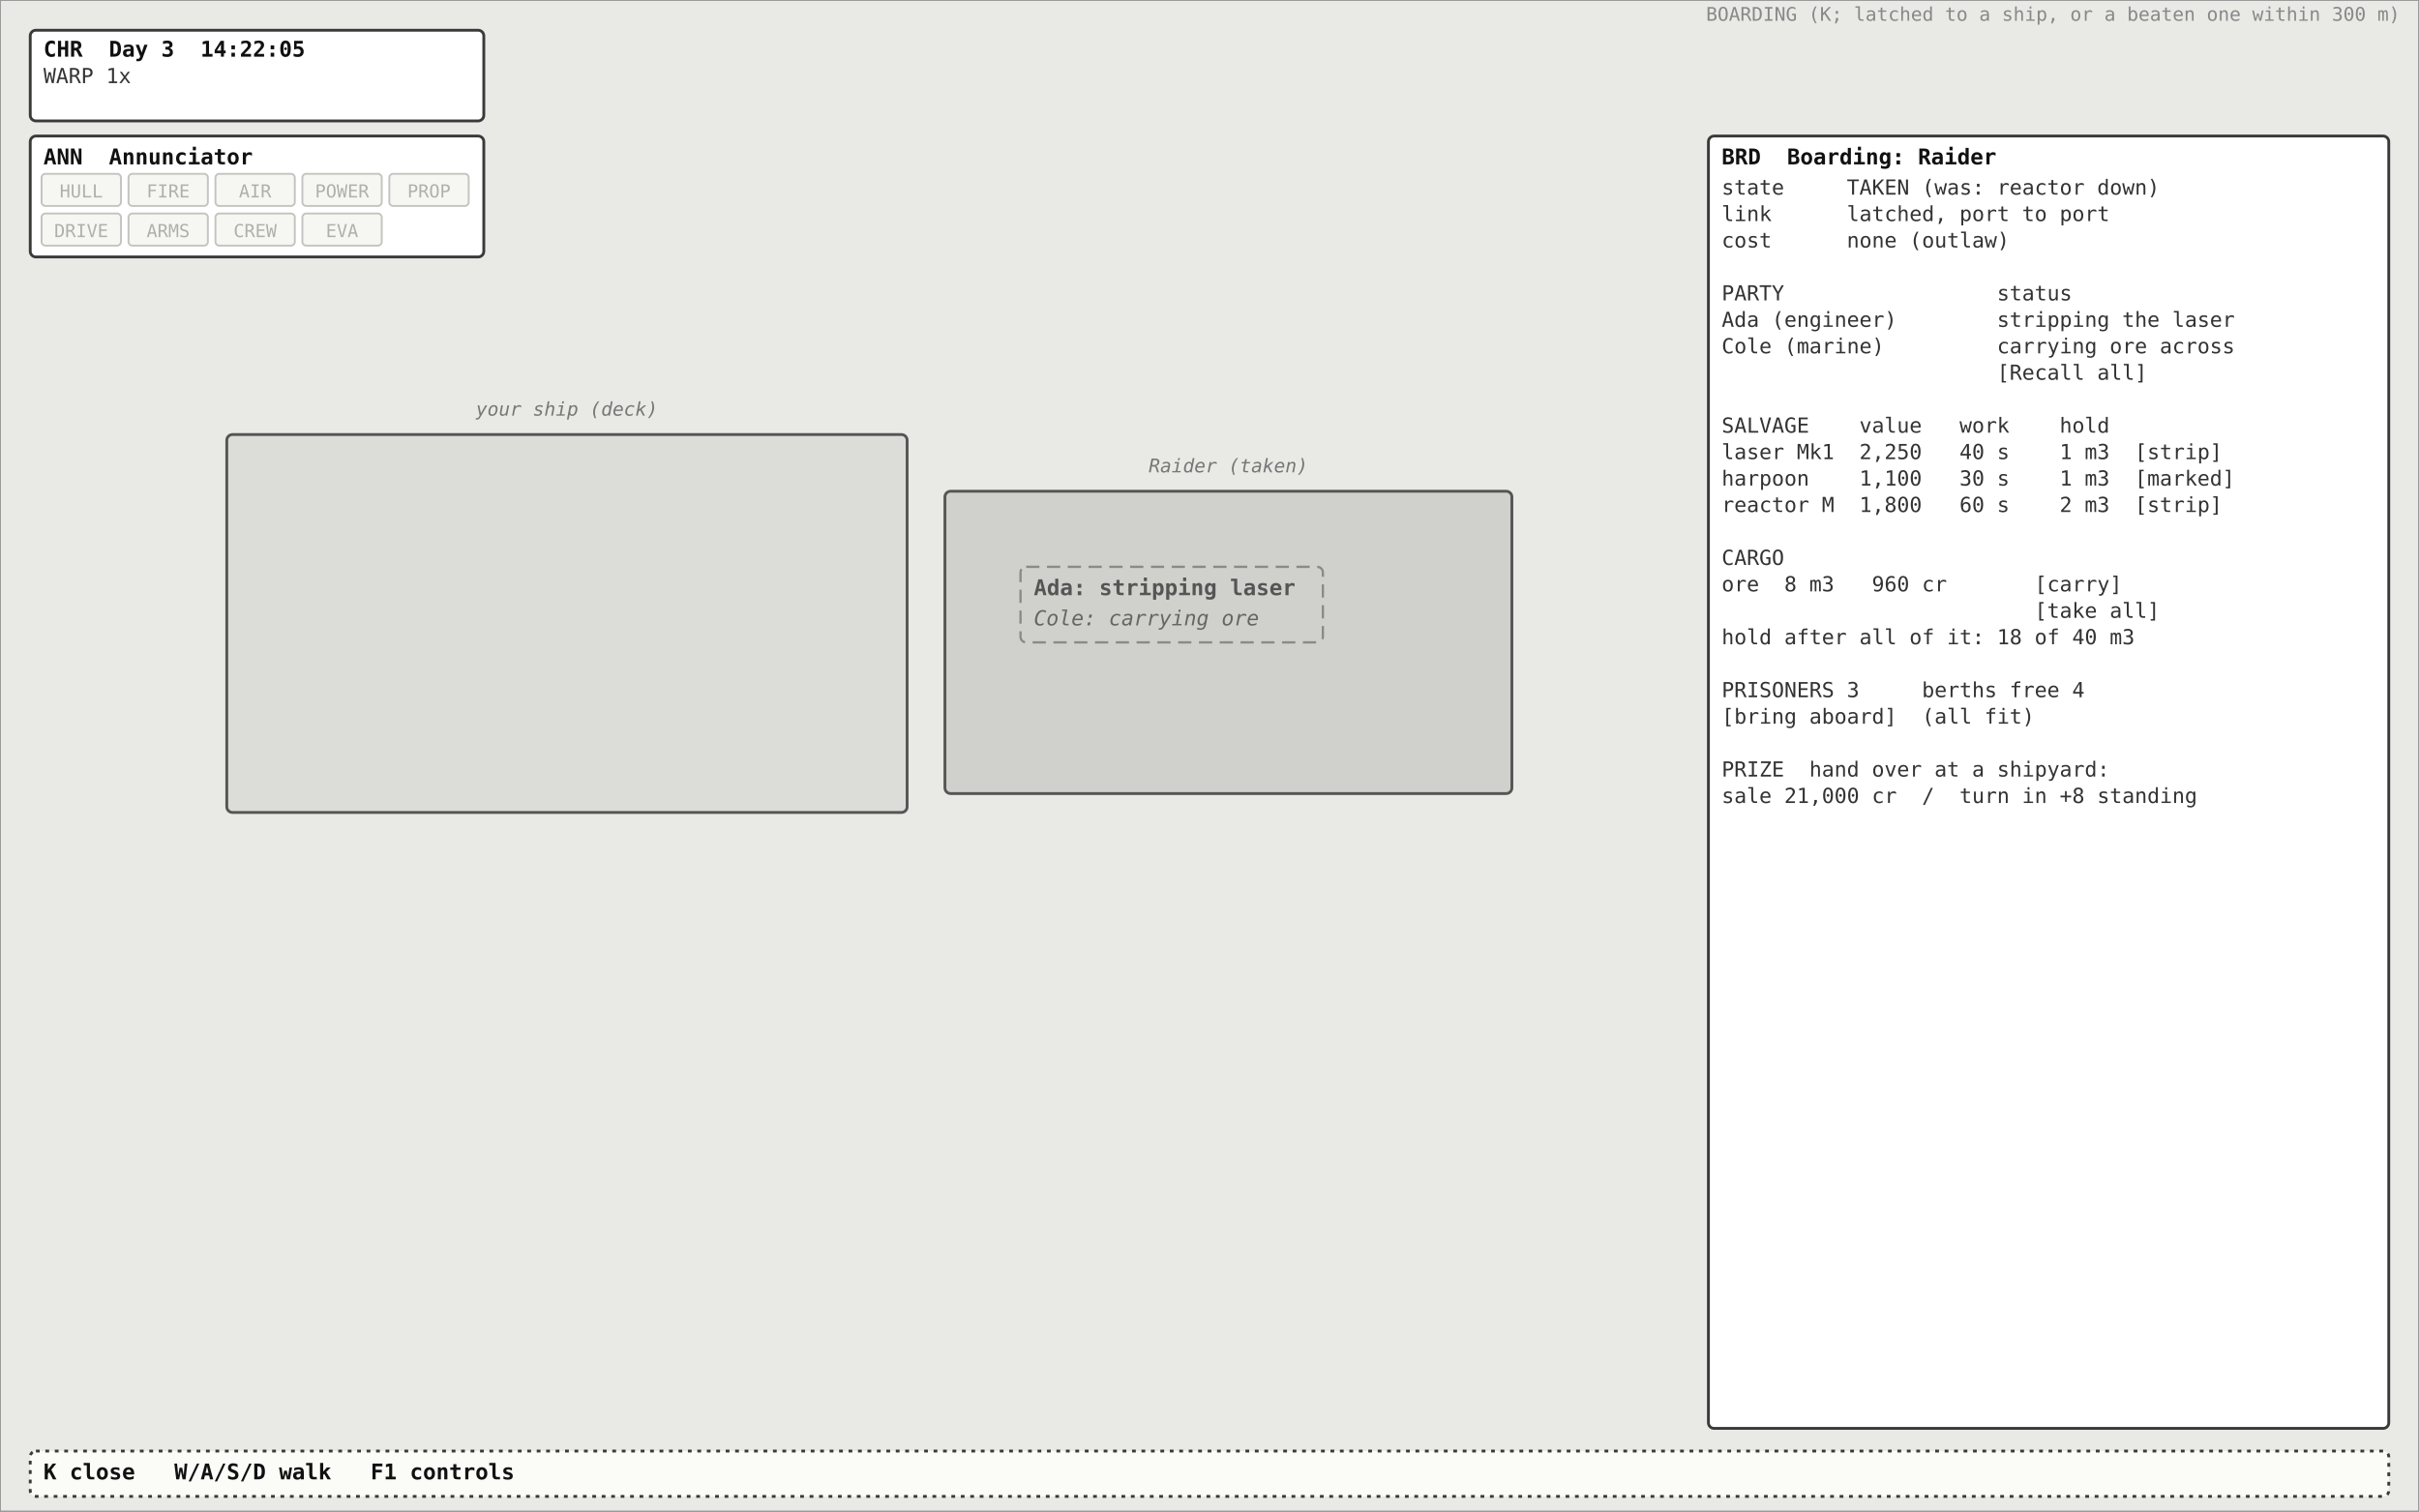
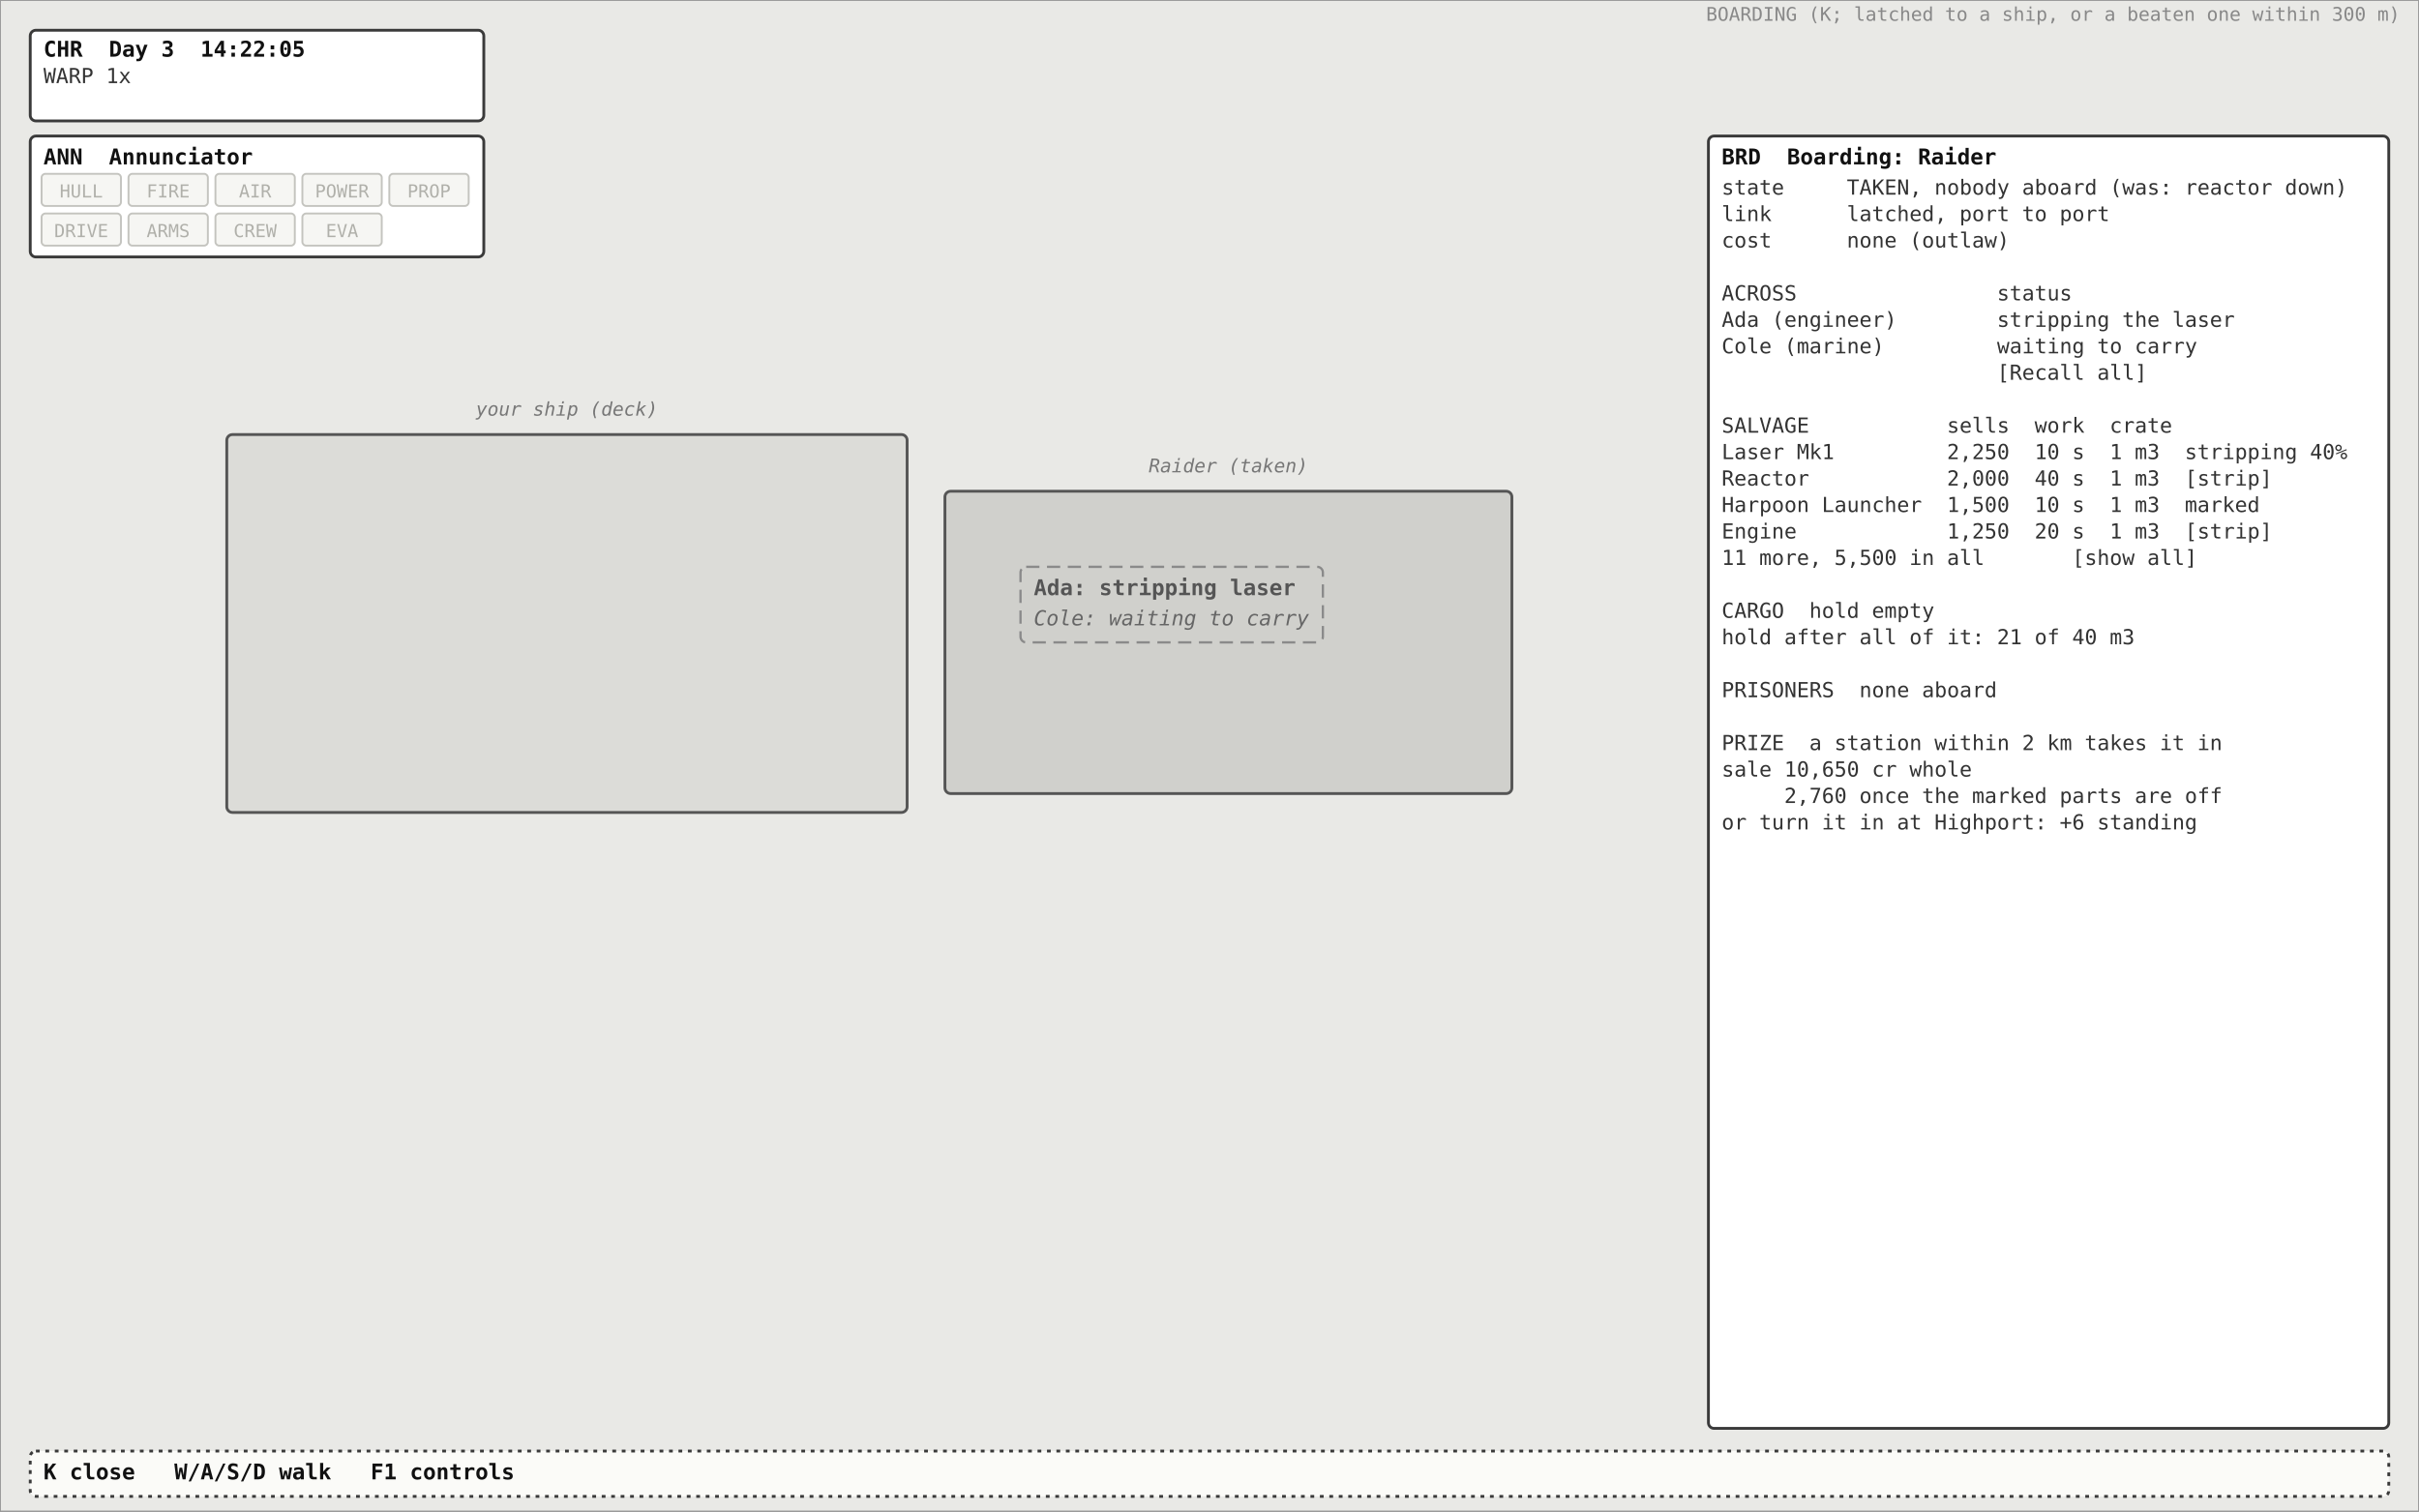
<svg xmlns="http://www.w3.org/2000/svg" width="1280" height="800" viewBox="0 0 1280 800" role="img" aria-label="Boarding panel beside the deck view">
  <rect x="0" y="0" width="1280" height="800" rx="0" fill="#e9e9e6" stroke="#9a9a9a" stroke-width="1" />
  <text x="1270" y="11" font-family="DejaVu Sans Mono, Menlo, Consolas, monospace" font-size="10" font-weight="normal" font-style="normal" fill="#888" text-anchor="end" xml:space="preserve" style="white-space:pre">BOARDING (K; latched to a ship, or a beaten one within 300 m)</text>
  <rect x="120" y="230" width="360" height="200" rx="3" fill="#dcdcd8" stroke="#555" stroke-width="1.5" />
  <text x="300" y="220" font-family="DejaVu Sans Mono, Menlo, Consolas, monospace" font-size="10" font-weight="normal" font-style="italic" fill="#777" text-anchor="middle" xml:space="preserve" style="white-space:pre">your ship (deck)</text>
  <rect x="500" y="260" width="300" height="160" rx="3" fill="#d0d0cc" stroke="#555" stroke-width="1.5" />
  <text x="650" y="250" font-family="DejaVu Sans Mono, Menlo, Consolas, monospace" font-size="10" font-weight="normal" font-style="italic" fill="#777" text-anchor="middle" xml:space="preserve" style="white-space:pre">Raider (taken)</text>
  <rect x="540" y="300" width="160" height="40" rx="3" fill="none" stroke="#8a8a8a" stroke-width="1.2" stroke-dasharray="7 4" />
  <text x="547" y="315" font-family="DejaVu Sans Mono, Menlo, Consolas, monospace" font-size="11.5" font-weight="bold" font-style="normal" fill="#555" text-anchor="start" xml:space="preserve" style="white-space:pre">Ada: stripping laser</text>
-   <text x="547" y="331" font-family="DejaVu Sans Mono, Menlo, Consolas, monospace" font-size="11" font-weight="normal" font-style="italic" fill="#666" text-anchor="start" xml:space="preserve" style="white-space:pre">Cole: carrying ore</text>
+   <text x="547" y="331" font-family="DejaVu Sans Mono, Menlo, Consolas, monospace" font-size="11" font-weight="normal" font-style="italic" fill="#666" text-anchor="start" xml:space="preserve" style="white-space:pre">Cole: waiting to carry</text>
  <rect x="16" y="16" width="240" height="48" rx="3" fill="#ffffff" stroke="#3a3a3a" stroke-width="1.5" />
  <text x="23" y="30" font-family="DejaVu Sans Mono, Menlo, Consolas, monospace" font-size="11.5" font-weight="bold" font-style="normal" fill="#111" text-anchor="start" xml:space="preserve" style="white-space:pre">CHR  Day 3  14:22:05</text>
  <text x="23" y="44" font-family="DejaVu Sans Mono, Menlo, Consolas, monospace" font-size="11" font-weight="normal" font-style="normal" fill="#333" text-anchor="start" xml:space="preserve" style="white-space:pre">WARP 1x</text>
  <rect x="16" y="72" width="240" height="64" rx="3" fill="#ffffff" stroke="#3a3a3a" stroke-width="1.5" />
  <text x="23" y="87" font-family="DejaVu Sans Mono, Menlo, Consolas, monospace" font-size="11.5" font-weight="bold" font-style="normal" fill="#111" text-anchor="start" xml:space="preserve" style="white-space:pre">ANN  Annunciator</text>
  <rect x="22" y="92" width="42" height="17" rx="2" fill="#f6f6f3" stroke="#c4c4bf" stroke-width="1" />
  <text x="43" y="104.5" font-family="DejaVu Sans Mono, Menlo, Consolas, monospace" font-size="9.5" font-weight="normal" font-style="normal" fill="#b0b0aa" text-anchor="middle" xml:space="preserve" style="white-space:pre">HULL</text>
  <rect x="68" y="92" width="42" height="17" rx="2" fill="#f6f6f3" stroke="#c4c4bf" stroke-width="1" />
  <text x="89" y="104.5" font-family="DejaVu Sans Mono, Menlo, Consolas, monospace" font-size="9.5" font-weight="normal" font-style="normal" fill="#b0b0aa" text-anchor="middle" xml:space="preserve" style="white-space:pre">FIRE</text>
  <rect x="114" y="92" width="42" height="17" rx="2" fill="#f6f6f3" stroke="#c4c4bf" stroke-width="1" />
  <text x="135" y="104.5" font-family="DejaVu Sans Mono, Menlo, Consolas, monospace" font-size="9.5" font-weight="normal" font-style="normal" fill="#b0b0aa" text-anchor="middle" xml:space="preserve" style="white-space:pre">AIR</text>
  <rect x="160" y="92" width="42" height="17" rx="2" fill="#f6f6f3" stroke="#c4c4bf" stroke-width="1" />
  <text x="181" y="104.5" font-family="DejaVu Sans Mono, Menlo, Consolas, monospace" font-size="9.5" font-weight="normal" font-style="normal" fill="#b0b0aa" text-anchor="middle" xml:space="preserve" style="white-space:pre">POWER</text>
  <rect x="206" y="92" width="42" height="17" rx="2" fill="#f6f6f3" stroke="#c4c4bf" stroke-width="1" />
  <text x="227" y="104.5" font-family="DejaVu Sans Mono, Menlo, Consolas, monospace" font-size="9.5" font-weight="normal" font-style="normal" fill="#b0b0aa" text-anchor="middle" xml:space="preserve" style="white-space:pre">PROP</text>
  <rect x="22" y="113" width="42" height="17" rx="2" fill="#f6f6f3" stroke="#c4c4bf" stroke-width="1" />
  <text x="43" y="125.5" font-family="DejaVu Sans Mono, Menlo, Consolas, monospace" font-size="9.5" font-weight="normal" font-style="normal" fill="#b0b0aa" text-anchor="middle" xml:space="preserve" style="white-space:pre">DRIVE</text>
  <rect x="68" y="113" width="42" height="17" rx="2" fill="#f6f6f3" stroke="#c4c4bf" stroke-width="1" />
  <text x="89" y="125.5" font-family="DejaVu Sans Mono, Menlo, Consolas, monospace" font-size="9.5" font-weight="normal" font-style="normal" fill="#b0b0aa" text-anchor="middle" xml:space="preserve" style="white-space:pre">ARMS</text>
  <rect x="114" y="113" width="42" height="17" rx="2" fill="#f6f6f3" stroke="#c4c4bf" stroke-width="1" />
  <text x="135" y="125.5" font-family="DejaVu Sans Mono, Menlo, Consolas, monospace" font-size="9.5" font-weight="normal" font-style="normal" fill="#b0b0aa" text-anchor="middle" xml:space="preserve" style="white-space:pre">CREW</text>
  <rect x="160" y="113" width="42" height="17" rx="2" fill="#f6f6f3" stroke="#c4c4bf" stroke-width="1" />
  <text x="181" y="125.5" font-family="DejaVu Sans Mono, Menlo, Consolas, monospace" font-size="9.5" font-weight="normal" font-style="normal" fill="#b0b0aa" text-anchor="middle" xml:space="preserve" style="white-space:pre">EVA</text>
  <rect x="904" y="72" width="360" height="684" rx="3" fill="#ffffff" stroke="#3a3a3a" stroke-width="1.5" />
  <text x="911" y="87" font-family="DejaVu Sans Mono, Menlo, Consolas, monospace" font-size="11.5" font-weight="bold" font-style="normal" fill="#111" text-anchor="start" xml:space="preserve" style="white-space:pre">BRD  Boarding: Raider</text>
-   <text x="911" y="103" font-family="DejaVu Sans Mono, Menlo, Consolas, monospace" font-size="11" font-weight="normal" font-style="normal" fill="#333" text-anchor="start" xml:space="preserve" style="white-space:pre">state     TAKEN (was: reactor down)</text>
+   <text x="911" y="103" font-family="DejaVu Sans Mono, Menlo, Consolas, monospace" font-size="11" font-weight="normal" font-style="normal" fill="#333" text-anchor="start" xml:space="preserve" style="white-space:pre">state     TAKEN, nobody aboard (was: reactor down)</text>
  <text x="911" y="117" font-family="DejaVu Sans Mono, Menlo, Consolas, monospace" font-size="11" font-weight="normal" font-style="normal" fill="#333" text-anchor="start" xml:space="preserve" style="white-space:pre">link      latched, port to port</text>
  <text x="911" y="131" font-family="DejaVu Sans Mono, Menlo, Consolas, monospace" font-size="11" font-weight="normal" font-style="normal" fill="#333" text-anchor="start" xml:space="preserve" style="white-space:pre">cost      none (outlaw)</text>
  <text x="911" y="145" font-family="DejaVu Sans Mono, Menlo, Consolas, monospace" font-size="11" font-weight="normal" font-style="normal" fill="#333" text-anchor="start" xml:space="preserve" style="white-space:pre" />
-   <text x="911" y="159" font-family="DejaVu Sans Mono, Menlo, Consolas, monospace" font-size="11" font-weight="normal" font-style="normal" fill="#333" text-anchor="start" xml:space="preserve" style="white-space:pre">PARTY                 status</text>
+   <text x="911" y="159" font-family="DejaVu Sans Mono, Menlo, Consolas, monospace" font-size="11" font-weight="normal" font-style="normal" fill="#333" text-anchor="start" xml:space="preserve" style="white-space:pre">ACROSS                status</text>
  <text x="911" y="173" font-family="DejaVu Sans Mono, Menlo, Consolas, monospace" font-size="11" font-weight="normal" font-style="normal" fill="#333" text-anchor="start" xml:space="preserve" style="white-space:pre">Ada (engineer)        stripping the laser</text>
-   <text x="911" y="187" font-family="DejaVu Sans Mono, Menlo, Consolas, monospace" font-size="11" font-weight="normal" font-style="normal" fill="#333" text-anchor="start" xml:space="preserve" style="white-space:pre">Cole (marine)         carrying ore across</text>
+   <text x="911" y="187" font-family="DejaVu Sans Mono, Menlo, Consolas, monospace" font-size="11" font-weight="normal" font-style="normal" fill="#333" text-anchor="start" xml:space="preserve" style="white-space:pre">Cole (marine)         waiting to carry</text>
  <text x="911" y="201" font-family="DejaVu Sans Mono, Menlo, Consolas, monospace" font-size="11" font-weight="normal" font-style="normal" fill="#333" text-anchor="start" xml:space="preserve" style="white-space:pre">                      [Recall all]</text>
  <text x="911" y="215" font-family="DejaVu Sans Mono, Menlo, Consolas, monospace" font-size="11" font-weight="normal" font-style="normal" fill="#333" text-anchor="start" xml:space="preserve" style="white-space:pre" />
-   <text x="911" y="229" font-family="DejaVu Sans Mono, Menlo, Consolas, monospace" font-size="11" font-weight="normal" font-style="normal" fill="#333" text-anchor="start" xml:space="preserve" style="white-space:pre">SALVAGE    value   work    hold</text>
-   <text x="911" y="243" font-family="DejaVu Sans Mono, Menlo, Consolas, monospace" font-size="11" font-weight="normal" font-style="normal" fill="#333" text-anchor="start" xml:space="preserve" style="white-space:pre">laser Mk1  2,250   40 s    1 m3  [strip]</text>
-   <text x="911" y="257" font-family="DejaVu Sans Mono, Menlo, Consolas, monospace" font-size="11" font-weight="normal" font-style="normal" fill="#333" text-anchor="start" xml:space="preserve" style="white-space:pre">harpoon    1,100   30 s    1 m3  [marked]</text>
-   <text x="911" y="271" font-family="DejaVu Sans Mono, Menlo, Consolas, monospace" font-size="11" font-weight="normal" font-style="normal" fill="#333" text-anchor="start" xml:space="preserve" style="white-space:pre">reactor M  1,800   60 s    2 m3  [strip]</text>
-   <text x="911" y="285" font-family="DejaVu Sans Mono, Menlo, Consolas, monospace" font-size="11" font-weight="normal" font-style="normal" fill="#333" text-anchor="start" xml:space="preserve" style="white-space:pre" />
-   <text x="911" y="299" font-family="DejaVu Sans Mono, Menlo, Consolas, monospace" font-size="11" font-weight="normal" font-style="normal" fill="#333" text-anchor="start" xml:space="preserve" style="white-space:pre">CARGO</text>
-   <text x="911" y="313" font-family="DejaVu Sans Mono, Menlo, Consolas, monospace" font-size="11" font-weight="normal" font-style="normal" fill="#333" text-anchor="start" xml:space="preserve" style="white-space:pre">ore  8 m3   960 cr       [carry]</text>
-   <text x="911" y="327" font-family="DejaVu Sans Mono, Menlo, Consolas, monospace" font-size="11" font-weight="normal" font-style="normal" fill="#333" text-anchor="start" xml:space="preserve" style="white-space:pre">                         [take all]</text>
-   <text x="911" y="341" font-family="DejaVu Sans Mono, Menlo, Consolas, monospace" font-size="11" font-weight="normal" font-style="normal" fill="#333" text-anchor="start" xml:space="preserve" style="white-space:pre">hold after all of it: 18 of 40 m3</text>
+   <text x="911" y="229" font-family="DejaVu Sans Mono, Menlo, Consolas, monospace" font-size="11" font-weight="normal" font-style="normal" fill="#333" text-anchor="start" xml:space="preserve" style="white-space:pre">SALVAGE           sells  work  crate</text>
+   <text x="911" y="243" font-family="DejaVu Sans Mono, Menlo, Consolas, monospace" font-size="11" font-weight="normal" font-style="normal" fill="#333" text-anchor="start" xml:space="preserve" style="white-space:pre">Laser Mk1         2,250  10 s  1 m3  stripping 40%</text>
+   <text x="911" y="257" font-family="DejaVu Sans Mono, Menlo, Consolas, monospace" font-size="11" font-weight="normal" font-style="normal" fill="#333" text-anchor="start" xml:space="preserve" style="white-space:pre">Reactor           2,000  40 s  1 m3  [strip]</text>
+   <text x="911" y="271" font-family="DejaVu Sans Mono, Menlo, Consolas, monospace" font-size="11" font-weight="normal" font-style="normal" fill="#333" text-anchor="start" xml:space="preserve" style="white-space:pre">Harpoon Launcher  1,500  10 s  1 m3  marked</text>
+   <text x="911" y="285" font-family="DejaVu Sans Mono, Menlo, Consolas, monospace" font-size="11" font-weight="normal" font-style="normal" fill="#333" text-anchor="start" xml:space="preserve" style="white-space:pre">Engine            1,250  20 s  1 m3  [strip]</text>
+   <text x="911" y="299" font-family="DejaVu Sans Mono, Menlo, Consolas, monospace" font-size="11" font-weight="normal" font-style="normal" fill="#333" text-anchor="start" xml:space="preserve" style="white-space:pre">11 more, 5,500 in all       [show all]</text>
+   <text x="911" y="313" font-family="DejaVu Sans Mono, Menlo, Consolas, monospace" font-size="11" font-weight="normal" font-style="normal" fill="#333" text-anchor="start" xml:space="preserve" style="white-space:pre" />
+   <text x="911" y="327" font-family="DejaVu Sans Mono, Menlo, Consolas, monospace" font-size="11" font-weight="normal" font-style="normal" fill="#333" text-anchor="start" xml:space="preserve" style="white-space:pre">CARGO  hold empty</text>
+   <text x="911" y="341" font-family="DejaVu Sans Mono, Menlo, Consolas, monospace" font-size="11" font-weight="normal" font-style="normal" fill="#333" text-anchor="start" xml:space="preserve" style="white-space:pre">hold after all of it: 21 of 40 m3</text>
  <text x="911" y="355" font-family="DejaVu Sans Mono, Menlo, Consolas, monospace" font-size="11" font-weight="normal" font-style="normal" fill="#333" text-anchor="start" xml:space="preserve" style="white-space:pre" />
-   <text x="911" y="369" font-family="DejaVu Sans Mono, Menlo, Consolas, monospace" font-size="11" font-weight="normal" font-style="normal" fill="#333" text-anchor="start" xml:space="preserve" style="white-space:pre">PRISONERS 3     berths free 4</text>
-   <text x="911" y="383" font-family="DejaVu Sans Mono, Menlo, Consolas, monospace" font-size="11" font-weight="normal" font-style="normal" fill="#333" text-anchor="start" xml:space="preserve" style="white-space:pre">[bring aboard]  (all fit)</text>
-   <text x="911" y="397" font-family="DejaVu Sans Mono, Menlo, Consolas, monospace" font-size="11" font-weight="normal" font-style="normal" fill="#333" text-anchor="start" xml:space="preserve" style="white-space:pre" />
-   <text x="911" y="411" font-family="DejaVu Sans Mono, Menlo, Consolas, monospace" font-size="11" font-weight="normal" font-style="normal" fill="#333" text-anchor="start" xml:space="preserve" style="white-space:pre">PRIZE  hand over at a shipyard:</text>
-   <text x="911" y="425" font-family="DejaVu Sans Mono, Menlo, Consolas, monospace" font-size="11" font-weight="normal" font-style="normal" fill="#333" text-anchor="start" xml:space="preserve" style="white-space:pre">sale 21,000 cr  /  turn in +8 standing</text>
+   <text x="911" y="369" font-family="DejaVu Sans Mono, Menlo, Consolas, monospace" font-size="11" font-weight="normal" font-style="normal" fill="#333" text-anchor="start" xml:space="preserve" style="white-space:pre">PRISONERS  none aboard</text>
+   <text x="911" y="383" font-family="DejaVu Sans Mono, Menlo, Consolas, monospace" font-size="11" font-weight="normal" font-style="normal" fill="#333" text-anchor="start" xml:space="preserve" style="white-space:pre" />
+   <text x="911" y="397" font-family="DejaVu Sans Mono, Menlo, Consolas, monospace" font-size="11" font-weight="normal" font-style="normal" fill="#333" text-anchor="start" xml:space="preserve" style="white-space:pre">PRIZE  a station within 2 km takes it in</text>
+   <text x="911" y="411" font-family="DejaVu Sans Mono, Menlo, Consolas, monospace" font-size="11" font-weight="normal" font-style="normal" fill="#333" text-anchor="start" xml:space="preserve" style="white-space:pre">sale 10,650 cr whole</text>
+   <text x="911" y="425" font-family="DejaVu Sans Mono, Menlo, Consolas, monospace" font-size="11" font-weight="normal" font-style="normal" fill="#333" text-anchor="start" xml:space="preserve" style="white-space:pre">     2,760 once the marked parts are off</text>
+   <text x="911" y="439" font-family="DejaVu Sans Mono, Menlo, Consolas, monospace" font-size="11" font-weight="normal" font-style="normal" fill="#333" text-anchor="start" xml:space="preserve" style="white-space:pre">or turn it in at Highport: +6 standing</text>
  <rect x="16" y="768" width="1248" height="24" rx="3" fill="#fbfbf8" stroke="#3a3a3a" stroke-width="1.5" stroke-dasharray="2 3" />
  <text x="23" y="783" font-family="DejaVu Sans Mono, Menlo, Consolas, monospace" font-size="11.5" font-weight="bold" font-style="normal" fill="#111" text-anchor="start" xml:space="preserve" style="white-space:pre">K close   W/A/S/D walk   F1 controls</text>
</svg>
